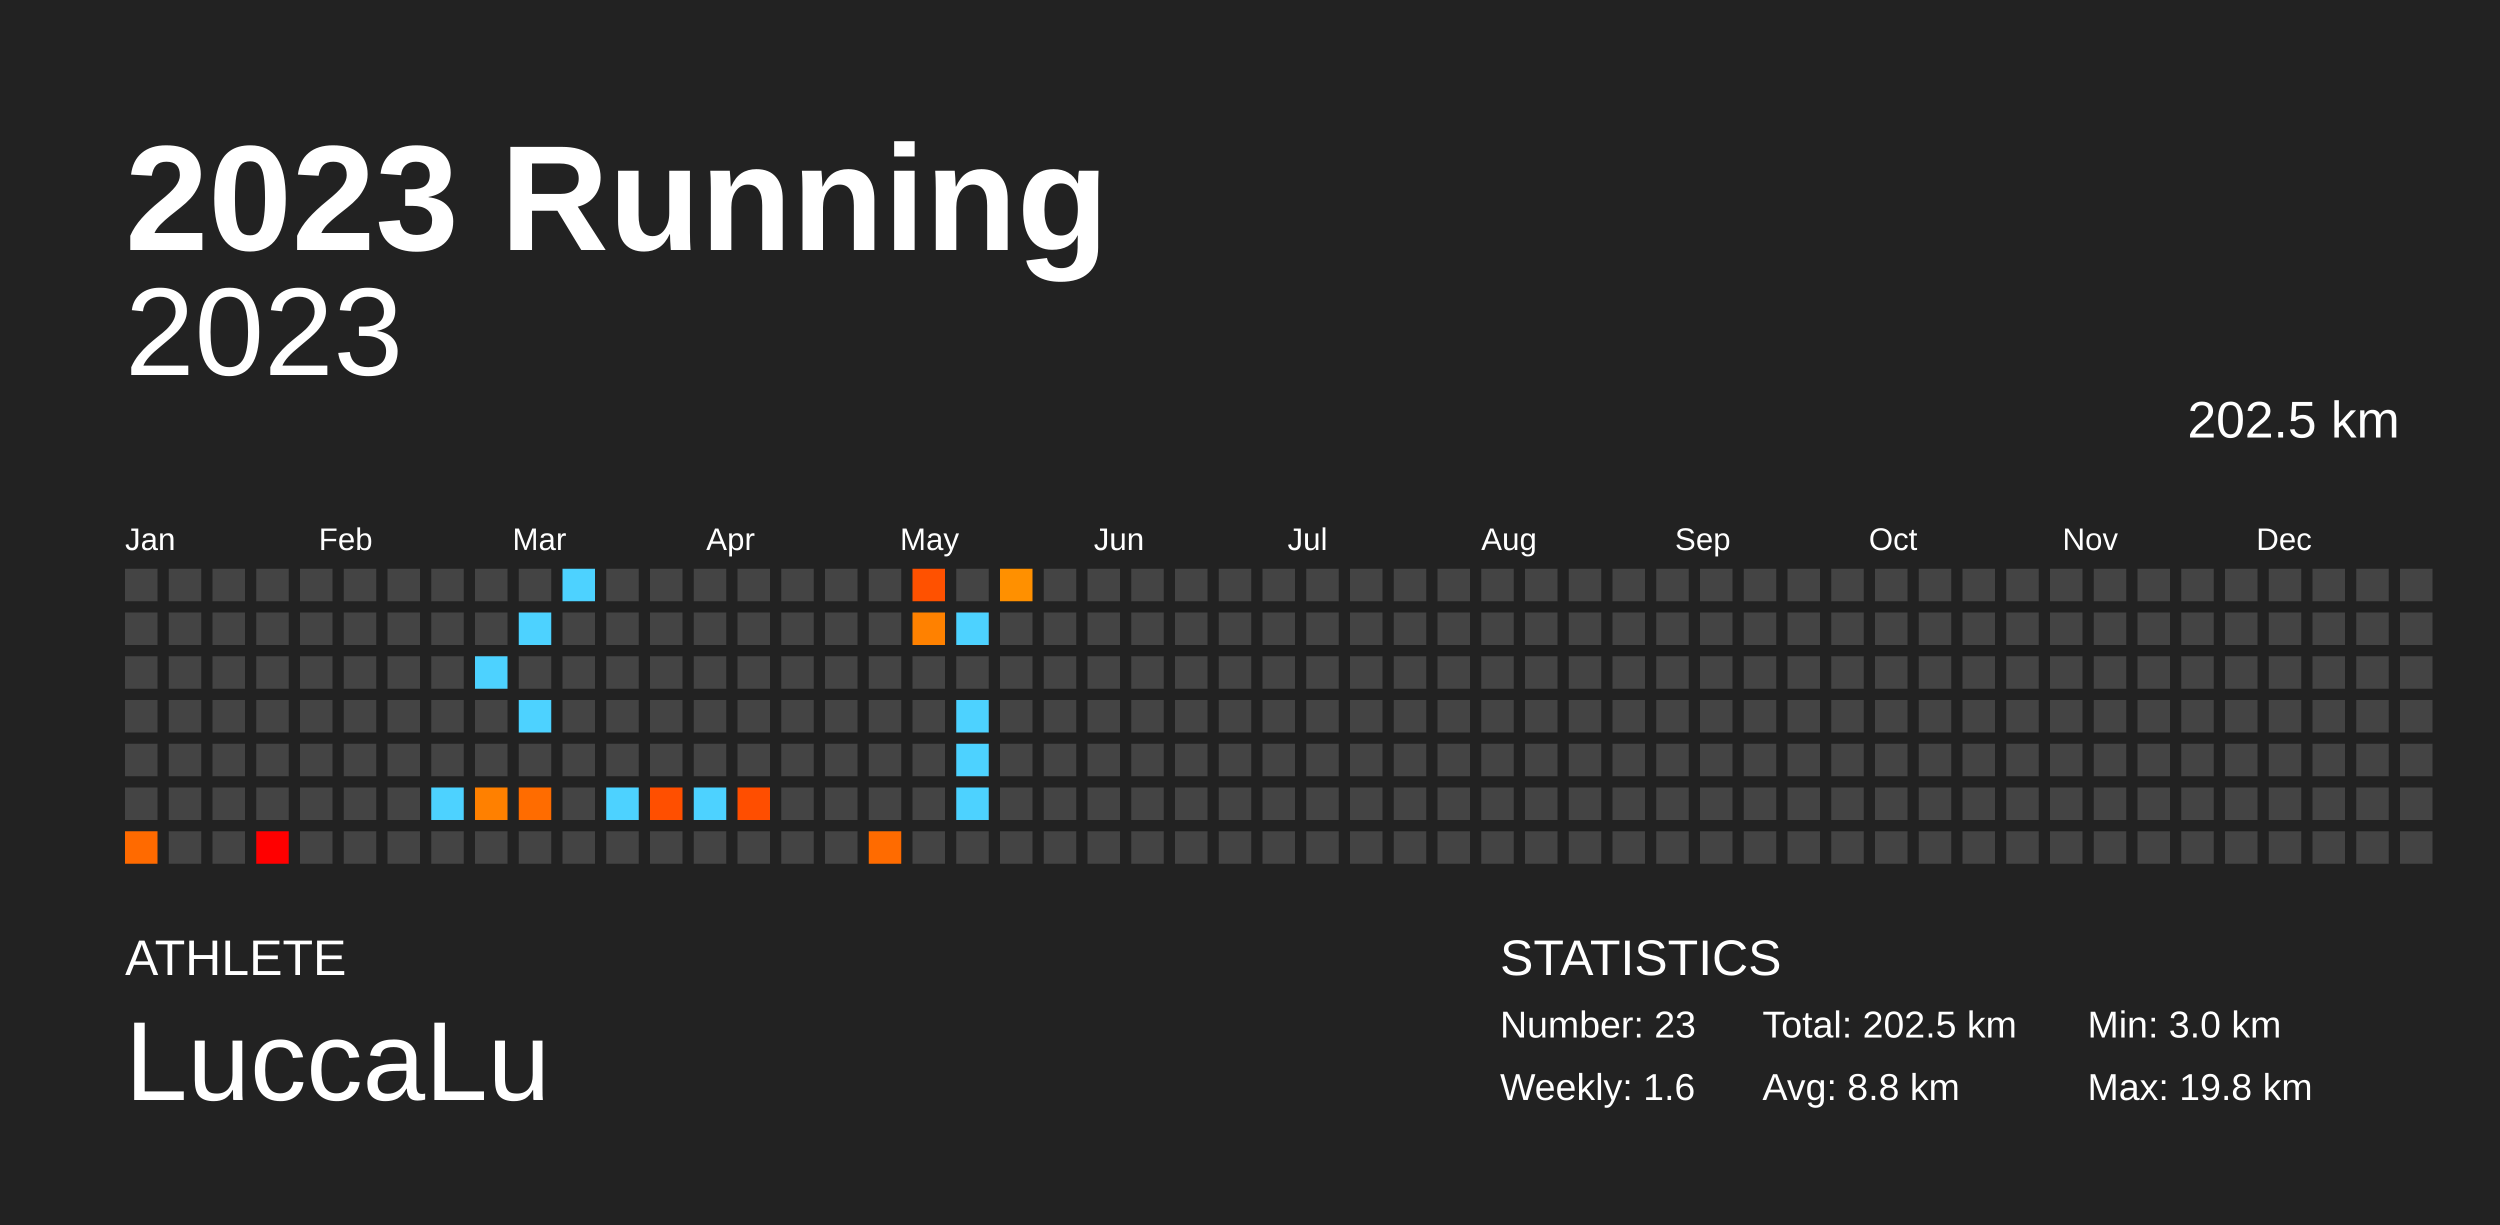
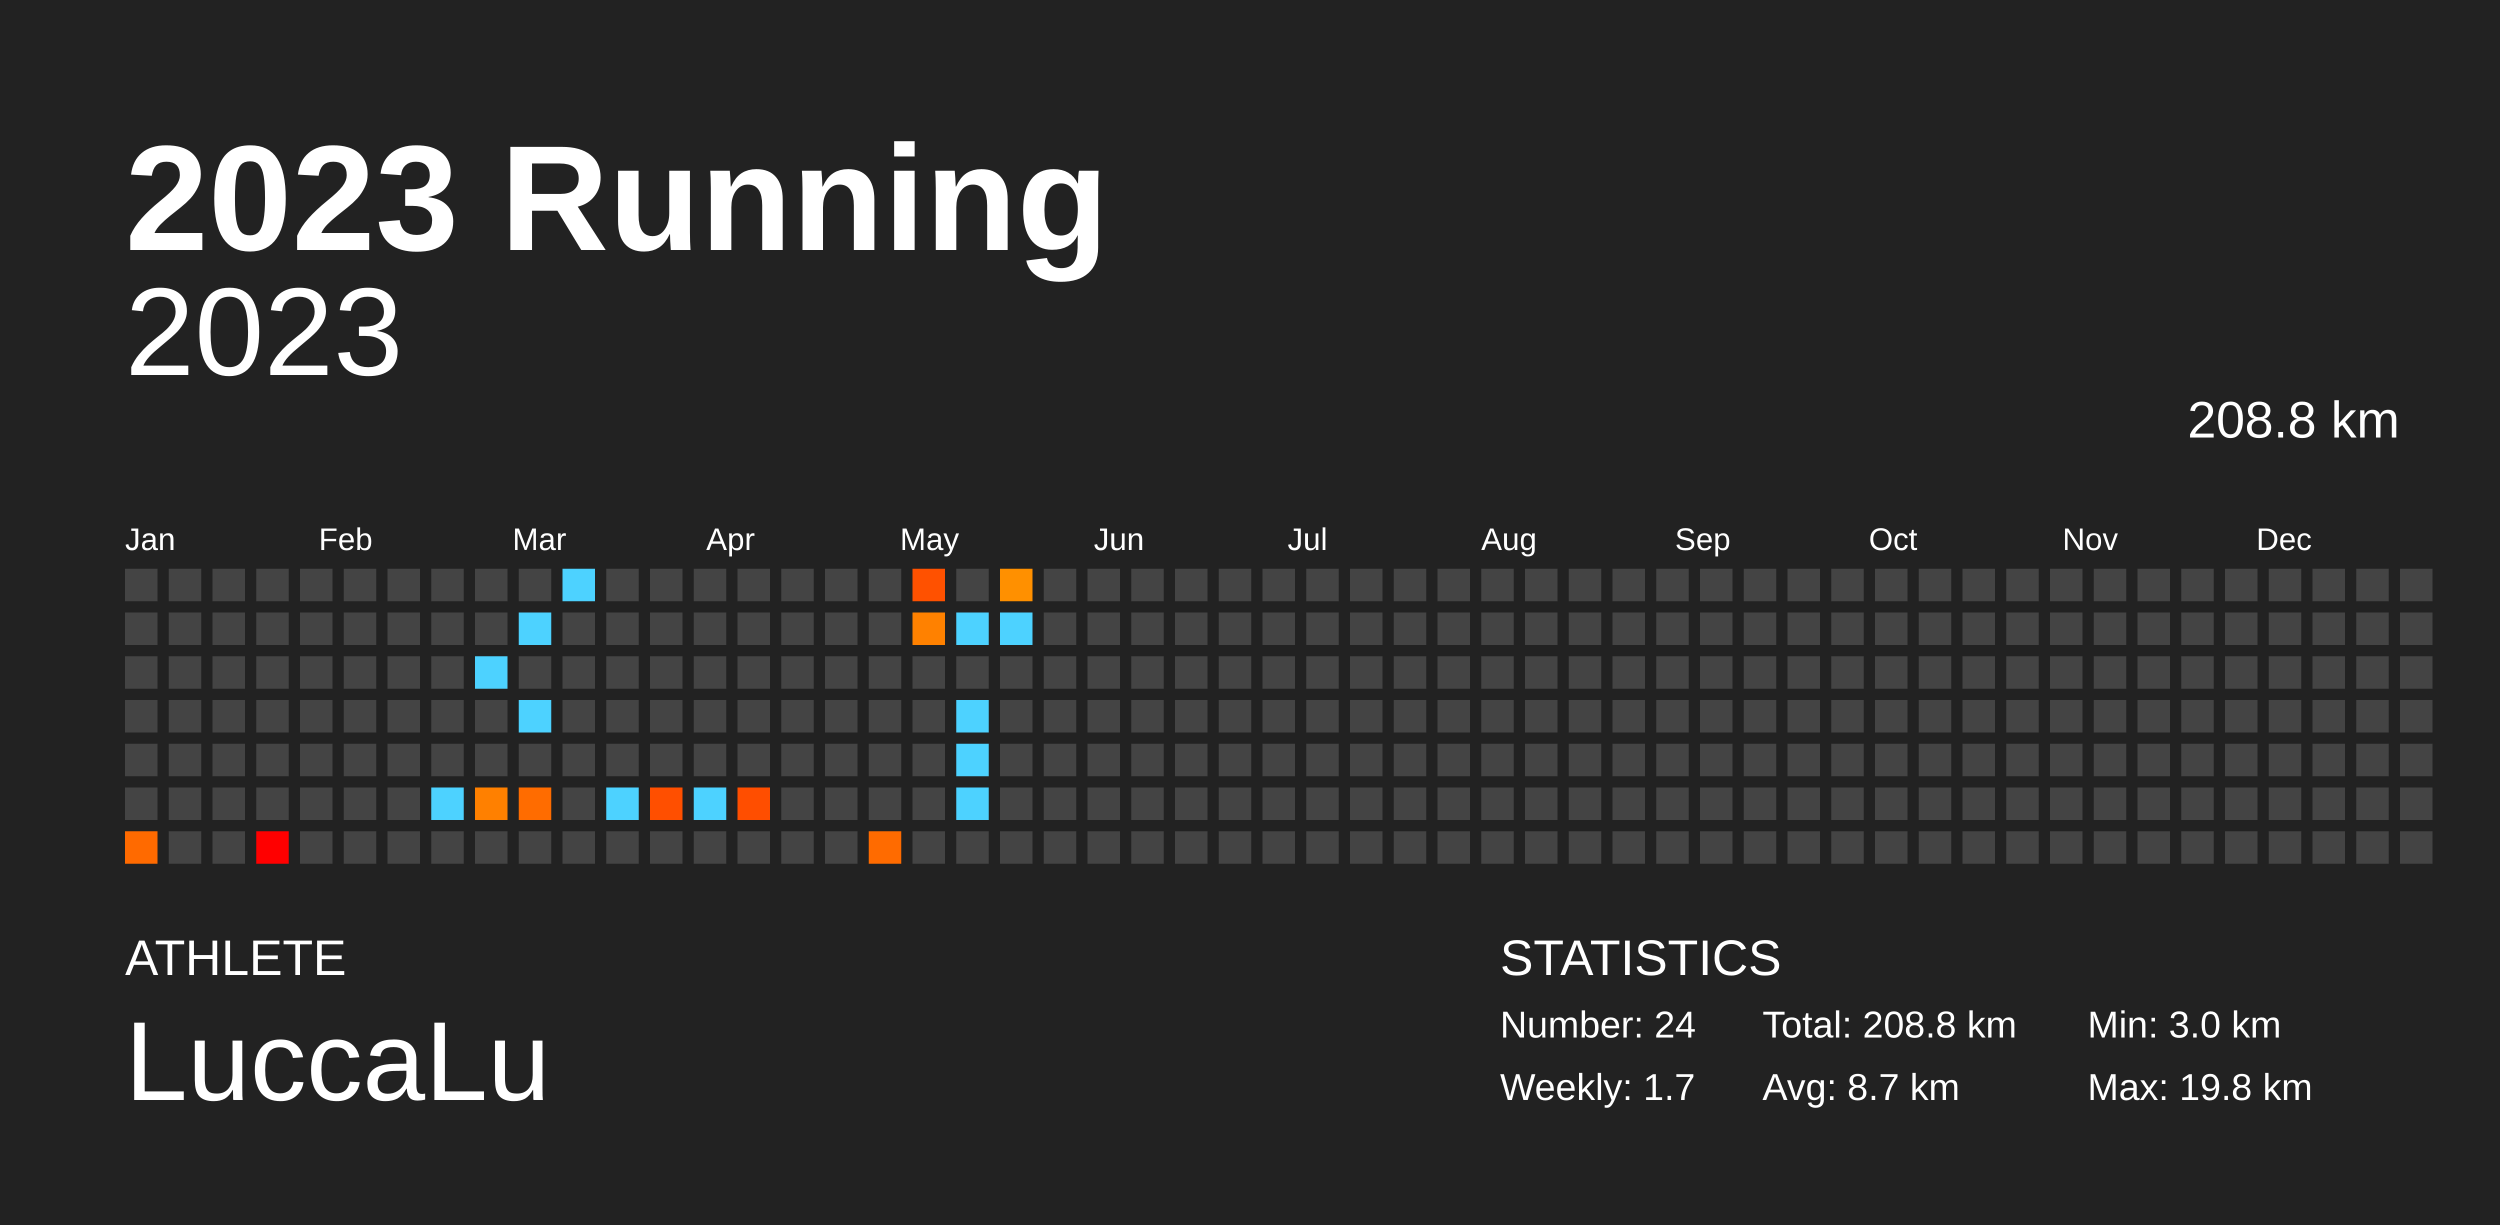
<svg xmlns="http://www.w3.org/2000/svg" baseProfile="full" height="98mm" version="1.1" viewBox="0,0,200,98" width="200mm">
  <defs />
  <rect fill="#222222" height="98" width="200" x="0" y="0" />
  <text fill="#FFFFFF" style="font-size:12px; font-family:Arial; font-weight:bold;" x="10" y="20">2023 Running</text>
  <text fill="#FFFFFF" style="font-size:4px; font-family:Arial" x="10" y="78">ATHLETE</text>
  <text fill="#FFFFFF" style="font-size:9px; font-family:Arial" x="10" y="88">LuccaLu</text>
  <text fill="#FFFFFF" style="font-size:4px; font-family:Arial" x="120" y="78">STATISTICS</text>
-   <text fill="#FFFFFF" style="font-size:3px; font-family:Arial" x="120" y="83">Number: 23</text>
-   <text fill="#FFFFFF" style="font-size:3px; font-family:Arial" x="120" y="88">Weekly: 1.6</text>
-   <text fill="#FFFFFF" style="font-size:3px; font-family:Arial" x="141" y="83">Total: 202.5 km</text>
-   <text fill="#FFFFFF" style="font-size:3px; font-family:Arial" x="141" y="88">Avg: 8.8 km</text>
+   <text fill="#FFFFFF" style="font-size:3px; font-family:Arial" x="120" y="83">Number: 24</text>
+   <text fill="#FFFFFF" style="font-size:3px; font-family:Arial" x="120" y="88">Weekly: 1.7</text>
+   <text fill="#FFFFFF" style="font-size:3px; font-family:Arial" x="141" y="83">Total: 208.8 km</text>
+   <text fill="#FFFFFF" style="font-size:3px; font-family:Arial" x="141" y="88">Avg: 8.7 km</text>
  <text fill="#FFFFFF" style="font-size:3px; font-family:Arial" x="167" y="83">Min: 3.0 km</text>
  <text fill="#FFFFFF" style="font-size:3px; font-family:Arial" x="167" y="88">Max: 19.8 km</text>
  <text alignment-baseline="hanging" fill="#FFFFFF" style="font-size:10.0px; font-family:Arial;" x="10" y="30">2023</text>
-   <text alignment-baseline="hanging" fill="#FFFFFF" style="font-size:4.125px; font-family:Arial;" x="175" y="35">202.5 km</text>
+   <text alignment-baseline="hanging" fill="#FFFFFF" style="font-size:4.125px; font-family:Arial;" x="175" y="35">208.8 km</text>
  <text fill="#FFFFFF" style="font-size:2.5px; font-family:Arial" x="10.0" y="44">Jan</text>
  <text fill="#FFFFFF" style="font-size:2.5px; font-family:Arial" x="25.5" y="44">Feb</text>
  <text fill="#FFFFFF" style="font-size:2.5px; font-family:Arial" x="41.0" y="44">Mar</text>
  <text fill="#FFFFFF" style="font-size:2.5px; font-family:Arial" x="56.5" y="44">Apr</text>
  <text fill="#FFFFFF" style="font-size:2.5px; font-family:Arial" x="72.0" y="44">May</text>
  <text fill="#FFFFFF" style="font-size:2.5px; font-family:Arial" x="87.5" y="44">Jun</text>
  <text fill="#FFFFFF" style="font-size:2.5px; font-family:Arial" x="103.0" y="44">Jul</text>
  <text fill="#FFFFFF" style="font-size:2.5px; font-family:Arial" x="118.5" y="44">Aug</text>
  <text fill="#FFFFFF" style="font-size:2.5px; font-family:Arial" x="134.0" y="44">Sep</text>
  <text fill="#FFFFFF" style="font-size:2.5px; font-family:Arial" x="149.5" y="44">Oct</text>
  <text fill="#FFFFFF" style="font-size:2.5px; font-family:Arial" x="165.0" y="44">Nov</text>
  <text fill="#FFFFFF" style="font-size:2.5px; font-family:Arial" x="180.5" y="44">Dec</text>
  <rect fill="#444444" height="2.6" width="2.6" x="10.0" y="45.5" />
  <rect fill="#444444" height="2.6" width="2.6" x="10.0" y="49.0" />
  <rect fill="#444444" height="2.6" width="2.6" x="10.0" y="52.5" />
  <rect fill="#444444" height="2.6" width="2.6" x="10.0" y="56.0" />
  <rect fill="#444444" height="2.6" width="2.6" x="10.0" y="59.5" />
  <rect fill="#444444" height="2.6" width="2.6" x="10.0" y="63.0" />
  <rect fill="#ff6a00" height="2.6" width="2.6" x="10.0" y="66.5" />
  <rect fill="#444444" height="2.6" width="2.6" x="13.5" y="45.5" />
  <rect fill="#444444" height="2.6" width="2.6" x="13.5" y="49.0" />
  <rect fill="#444444" height="2.6" width="2.6" x="13.5" y="52.5" />
  <rect fill="#444444" height="2.6" width="2.6" x="13.5" y="56.0" />
  <rect fill="#444444" height="2.6" width="2.6" x="13.5" y="59.5" />
  <rect fill="#444444" height="2.6" width="2.6" x="13.5" y="63.0" />
  <rect fill="#444444" height="2.6" width="2.6" x="13.5" y="66.5" />
  <rect fill="#444444" height="2.6" width="2.6" x="17.0" y="45.5" />
  <rect fill="#444444" height="2.6" width="2.6" x="17.0" y="49.0" />
  <rect fill="#444444" height="2.6" width="2.6" x="17.0" y="52.5" />
  <rect fill="#444444" height="2.6" width="2.6" x="17.0" y="56.0" />
  <rect fill="#444444" height="2.6" width="2.6" x="17.0" y="59.5" />
  <rect fill="#444444" height="2.6" width="2.6" x="17.0" y="63.0" />
  <rect fill="#444444" height="2.6" width="2.6" x="17.0" y="66.5" />
  <rect fill="#444444" height="2.6" width="2.6" x="20.5" y="45.5" />
  <rect fill="#444444" height="2.6" width="2.6" x="20.5" y="49.0" />
  <rect fill="#444444" height="2.6" width="2.6" x="20.5" y="52.5" />
  <rect fill="#444444" height="2.6" width="2.6" x="20.5" y="56.0" />
  <rect fill="#444444" height="2.6" width="2.6" x="20.5" y="59.5" />
  <rect fill="#444444" height="2.6" width="2.6" x="20.5" y="63.0" />
  <rect fill="#ff0000" height="2.6" width="2.6" x="20.5" y="66.5" />
  <rect fill="#444444" height="2.6" width="2.6" x="24.0" y="45.5" />
  <rect fill="#444444" height="2.6" width="2.6" x="24.0" y="49.0" />
  <rect fill="#444444" height="2.6" width="2.6" x="24.0" y="52.5" />
  <rect fill="#444444" height="2.6" width="2.6" x="24.0" y="56.0" />
  <rect fill="#444444" height="2.6" width="2.6" x="24.0" y="59.5" />
  <rect fill="#444444" height="2.6" width="2.6" x="24.0" y="63.0" />
  <rect fill="#444444" height="2.6" width="2.6" x="24.0" y="66.5" />
  <rect fill="#444444" height="2.6" width="2.6" x="27.5" y="45.5" />
  <rect fill="#444444" height="2.6" width="2.6" x="27.5" y="49.0" />
  <rect fill="#444444" height="2.6" width="2.6" x="27.5" y="52.5" />
  <rect fill="#444444" height="2.6" width="2.6" x="27.5" y="56.0" />
  <rect fill="#444444" height="2.6" width="2.6" x="27.5" y="59.5" />
  <rect fill="#444444" height="2.6" width="2.6" x="27.5" y="63.0" />
  <rect fill="#444444" height="2.6" width="2.6" x="27.5" y="66.5" />
  <rect fill="#444444" height="2.6" width="2.6" x="31.0" y="45.5" />
  <rect fill="#444444" height="2.6" width="2.6" x="31.0" y="49.0" />
  <rect fill="#444444" height="2.6" width="2.6" x="31.0" y="52.5" />
  <rect fill="#444444" height="2.6" width="2.6" x="31.0" y="56.0" />
  <rect fill="#444444" height="2.6" width="2.6" x="31.0" y="59.5" />
  <rect fill="#444444" height="2.6" width="2.6" x="31.0" y="63.0" />
  <rect fill="#444444" height="2.6" width="2.6" x="31.0" y="66.5" />
  <rect fill="#444444" height="2.6" width="2.6" x="34.5" y="45.5" />
  <rect fill="#444444" height="2.6" width="2.6" x="34.5" y="49.0" />
  <rect fill="#444444" height="2.6" width="2.6" x="34.5" y="52.5" />
  <rect fill="#444444" height="2.6" width="2.6" x="34.5" y="56.0" />
  <rect fill="#444444" height="2.6" width="2.6" x="34.5" y="59.5" />
  <rect fill="#4dd2ff" height="2.6" width="2.6" x="34.5" y="63.0" />
  <rect fill="#444444" height="2.6" width="2.6" x="34.5" y="66.5" />
  <rect fill="#444444" height="2.6" width="2.6" x="38.0" y="45.5" />
  <rect fill="#444444" height="2.6" width="2.6" x="38.0" y="49.0" />
  <rect fill="#4dd2ff" height="2.6" width="2.6" x="38.0" y="52.5" />
  <rect fill="#444444" height="2.6" width="2.6" x="38.0" y="56.0" />
  <rect fill="#444444" height="2.6" width="2.6" x="38.0" y="59.5" />
  <rect fill="#ff8000" height="2.6" width="2.6" x="38.0" y="63.0" />
  <rect fill="#444444" height="2.6" width="2.6" x="38.0" y="66.5" />
  <rect fill="#444444" height="2.6" width="2.6" x="41.5" y="45.5" />
  <rect fill="#4dd2ff" height="2.6" width="2.6" x="41.5" y="49.0" />
  <rect fill="#444444" height="2.6" width="2.6" x="41.5" y="52.5" />
  <rect fill="#4dd2ff" height="2.6" width="2.6" x="41.5" y="56.0" />
  <rect fill="#444444" height="2.6" width="2.6" x="41.5" y="59.5" />
  <rect fill="#ff6c00" height="2.6" width="2.6" x="41.5" y="63.0" />
  <rect fill="#444444" height="2.6" width="2.6" x="41.5" y="66.5" />
  <rect fill="#4dd2ff" height="2.6" width="2.6" x="45.0" y="45.5" />
  <rect fill="#444444" height="2.6" width="2.6" x="45.0" y="49.0" />
  <rect fill="#444444" height="2.6" width="2.6" x="45.0" y="52.5" />
  <rect fill="#444444" height="2.6" width="2.6" x="45.0" y="56.0" />
  <rect fill="#444444" height="2.6" width="2.6" x="45.0" y="59.5" />
  <rect fill="#444444" height="2.6" width="2.6" x="45.0" y="63.0" />
  <rect fill="#444444" height="2.6" width="2.6" x="45.0" y="66.5" />
  <rect fill="#444444" height="2.6" width="2.6" x="48.5" y="45.5" />
  <rect fill="#444444" height="2.6" width="2.6" x="48.5" y="49.0" />
  <rect fill="#444444" height="2.6" width="2.6" x="48.5" y="52.5" />
  <rect fill="#444444" height="2.6" width="2.6" x="48.5" y="56.0" />
  <rect fill="#444444" height="2.6" width="2.6" x="48.5" y="59.5" />
  <rect fill="#4dd2ff" height="2.6" width="2.6" x="48.5" y="63.0" />
  <rect fill="#444444" height="2.6" width="2.6" x="48.5" y="66.5" />
  <rect fill="#444444" height="2.6" width="2.6" x="52.0" y="45.5" />
  <rect fill="#444444" height="2.6" width="2.6" x="52.0" y="49.0" />
  <rect fill="#444444" height="2.6" width="2.6" x="52.0" y="52.5" />
  <rect fill="#444444" height="2.6" width="2.6" x="52.0" y="56.0" />
  <rect fill="#444444" height="2.6" width="2.6" x="52.0" y="59.5" />
  <rect fill="#ff4f00" height="2.6" width="2.6" x="52.0" y="63.0" />
  <rect fill="#444444" height="2.6" width="2.6" x="52.0" y="66.5" />
  <rect fill="#444444" height="2.6" width="2.6" x="55.5" y="45.5" />
  <rect fill="#444444" height="2.6" width="2.6" x="55.5" y="49.0" />
  <rect fill="#444444" height="2.6" width="2.6" x="55.5" y="52.5" />
  <rect fill="#444444" height="2.6" width="2.6" x="55.5" y="56.0" />
  <rect fill="#444444" height="2.6" width="2.6" x="55.5" y="59.5" />
  <rect fill="#4dd2ff" height="2.6" width="2.6" x="55.5" y="63.0" />
  <rect fill="#444444" height="2.6" width="2.6" x="55.5" y="66.5" />
  <rect fill="#444444" height="2.6" width="2.6" x="59.0" y="45.5" />
  <rect fill="#444444" height="2.6" width="2.6" x="59.0" y="49.0" />
  <rect fill="#444444" height="2.6" width="2.6" x="59.0" y="52.5" />
  <rect fill="#444444" height="2.6" width="2.6" x="59.0" y="56.0" />
  <rect fill="#444444" height="2.6" width="2.6" x="59.0" y="59.5" />
  <rect fill="#ff4e00" height="2.6" width="2.6" x="59.0" y="63.0" />
  <rect fill="#444444" height="2.6" width="2.6" x="59.0" y="66.5" />
  <rect fill="#444444" height="2.6" width="2.6" x="62.5" y="45.5" />
  <rect fill="#444444" height="2.6" width="2.6" x="62.5" y="49.0" />
  <rect fill="#444444" height="2.6" width="2.6" x="62.5" y="52.5" />
  <rect fill="#444444" height="2.6" width="2.6" x="62.5" y="56.0" />
  <rect fill="#444444" height="2.6" width="2.6" x="62.5" y="59.5" />
  <rect fill="#444444" height="2.6" width="2.6" x="62.5" y="63.0" />
  <rect fill="#444444" height="2.6" width="2.6" x="62.5" y="66.5" />
  <rect fill="#444444" height="2.6" width="2.6" x="66.0" y="45.5" />
  <rect fill="#444444" height="2.6" width="2.6" x="66.0" y="49.0" />
  <rect fill="#444444" height="2.6" width="2.6" x="66.0" y="52.5" />
  <rect fill="#444444" height="2.6" width="2.6" x="66.0" y="56.0" />
  <rect fill="#444444" height="2.6" width="2.6" x="66.0" y="59.5" />
  <rect fill="#444444" height="2.6" width="2.6" x="66.0" y="63.0" />
  <rect fill="#444444" height="2.6" width="2.6" x="66.0" y="66.5" />
  <rect fill="#444444" height="2.6" width="2.6" x="69.5" y="45.5" />
  <rect fill="#444444" height="2.6" width="2.6" x="69.5" y="49.0" />
  <rect fill="#444444" height="2.6" width="2.6" x="69.5" y="52.5" />
  <rect fill="#444444" height="2.6" width="2.6" x="69.5" y="56.0" />
  <rect fill="#444444" height="2.6" width="2.6" x="69.5" y="59.5" />
  <rect fill="#444444" height="2.6" width="2.6" x="69.5" y="63.0" />
  <rect fill="#ff6b00" height="2.6" width="2.6" x="69.5" y="66.5" />
  <rect fill="#ff5100" height="2.6" width="2.6" x="73.0" y="45.5" />
  <rect fill="#ff8100" height="2.6" width="2.6" x="73.0" y="49.0" />
  <rect fill="#444444" height="2.6" width="2.6" x="73.0" y="52.5" />
  <rect fill="#444444" height="2.6" width="2.6" x="73.0" y="56.0" />
  <rect fill="#444444" height="2.6" width="2.6" x="73.0" y="59.5" />
  <rect fill="#444444" height="2.6" width="2.6" x="73.0" y="63.0" />
  <rect fill="#444444" height="2.6" width="2.6" x="73.0" y="66.5" />
  <rect fill="#444444" height="2.6" width="2.6" x="76.5" y="45.5" />
  <rect fill="#4dd2ff" height="2.6" width="2.6" x="76.5" y="49.0" />
  <rect fill="#444444" height="2.6" width="2.6" x="76.5" y="52.5" />
  <rect fill="#4dd2ff" height="2.6" width="2.6" x="76.5" y="56.0" />
  <rect fill="#4dd2ff" height="2.6" width="2.6" x="76.5" y="59.5" />
  <rect fill="#4dd2ff" height="2.6" width="2.6" x="76.5" y="63.0" />
  <rect fill="#444444" height="2.6" width="2.6" x="76.5" y="66.5" />
  <rect fill="#ff9000" height="2.6" width="2.6" x="80.0" y="45.5" />
-   <rect fill="#444444" height="2.6" width="2.6" x="80.0" y="49.0" />
+   <rect fill="#4dd2ff" height="2.6" width="2.6" x="80.0" y="49.0" />
  <rect fill="#444444" height="2.6" width="2.6" x="80.0" y="52.5" />
  <rect fill="#444444" height="2.6" width="2.6" x="80.0" y="56.0" />
  <rect fill="#444444" height="2.6" width="2.6" x="80.0" y="59.5" />
  <rect fill="#444444" height="2.6" width="2.6" x="80.0" y="63.0" />
  <rect fill="#444444" height="2.6" width="2.6" x="80.0" y="66.5" />
  <rect fill="#444444" height="2.6" width="2.6" x="83.5" y="45.5" />
  <rect fill="#444444" height="2.6" width="2.6" x="83.5" y="49.0" />
  <rect fill="#444444" height="2.6" width="2.6" x="83.5" y="52.5" />
  <rect fill="#444444" height="2.6" width="2.6" x="83.5" y="56.0" />
  <rect fill="#444444" height="2.6" width="2.6" x="83.5" y="59.5" />
  <rect fill="#444444" height="2.6" width="2.6" x="83.5" y="63.0" />
  <rect fill="#444444" height="2.6" width="2.6" x="83.5" y="66.5" />
  <rect fill="#444444" height="2.6" width="2.6" x="87.0" y="45.5" />
  <rect fill="#444444" height="2.6" width="2.6" x="87.0" y="49.0" />
  <rect fill="#444444" height="2.6" width="2.6" x="87.0" y="52.5" />
  <rect fill="#444444" height="2.6" width="2.6" x="87.0" y="56.0" />
  <rect fill="#444444" height="2.6" width="2.6" x="87.0" y="59.5" />
  <rect fill="#444444" height="2.6" width="2.6" x="87.0" y="63.0" />
  <rect fill="#444444" height="2.6" width="2.6" x="87.0" y="66.5" />
  <rect fill="#444444" height="2.6" width="2.6" x="90.5" y="45.5" />
  <rect fill="#444444" height="2.6" width="2.6" x="90.5" y="49.0" />
  <rect fill="#444444" height="2.6" width="2.6" x="90.5" y="52.5" />
  <rect fill="#444444" height="2.6" width="2.6" x="90.5" y="56.0" />
  <rect fill="#444444" height="2.6" width="2.6" x="90.5" y="59.5" />
  <rect fill="#444444" height="2.6" width="2.6" x="90.5" y="63.0" />
  <rect fill="#444444" height="2.6" width="2.6" x="90.5" y="66.5" />
  <rect fill="#444444" height="2.6" width="2.6" x="94.0" y="45.5" />
  <rect fill="#444444" height="2.6" width="2.6" x="94.0" y="49.0" />
  <rect fill="#444444" height="2.6" width="2.6" x="94.0" y="52.5" />
  <rect fill="#444444" height="2.6" width="2.6" x="94.0" y="56.0" />
  <rect fill="#444444" height="2.6" width="2.6" x="94.0" y="59.5" />
  <rect fill="#444444" height="2.6" width="2.6" x="94.0" y="63.0" />
  <rect fill="#444444" height="2.6" width="2.6" x="94.0" y="66.5" />
  <rect fill="#444444" height="2.6" width="2.6" x="97.5" y="45.5" />
  <rect fill="#444444" height="2.6" width="2.6" x="97.5" y="49.0" />
  <rect fill="#444444" height="2.6" width="2.6" x="97.5" y="52.5" />
  <rect fill="#444444" height="2.6" width="2.6" x="97.5" y="56.0" />
  <rect fill="#444444" height="2.6" width="2.6" x="97.5" y="59.5" />
  <rect fill="#444444" height="2.6" width="2.6" x="97.5" y="63.0" />
  <rect fill="#444444" height="2.6" width="2.6" x="97.5" y="66.5" />
  <rect fill="#444444" height="2.6" width="2.6" x="101.0" y="45.5" />
  <rect fill="#444444" height="2.6" width="2.6" x="101.0" y="49.0" />
  <rect fill="#444444" height="2.6" width="2.6" x="101.0" y="52.5" />
  <rect fill="#444444" height="2.6" width="2.6" x="101.0" y="56.0" />
  <rect fill="#444444" height="2.6" width="2.6" x="101.0" y="59.5" />
  <rect fill="#444444" height="2.6" width="2.6" x="101.0" y="63.0" />
  <rect fill="#444444" height="2.6" width="2.6" x="101.0" y="66.5" />
  <rect fill="#444444" height="2.6" width="2.6" x="104.5" y="45.5" />
  <rect fill="#444444" height="2.6" width="2.6" x="104.5" y="49.0" />
  <rect fill="#444444" height="2.6" width="2.6" x="104.5" y="52.5" />
  <rect fill="#444444" height="2.6" width="2.6" x="104.5" y="56.0" />
  <rect fill="#444444" height="2.6" width="2.6" x="104.5" y="59.5" />
  <rect fill="#444444" height="2.6" width="2.6" x="104.5" y="63.0" />
  <rect fill="#444444" height="2.6" width="2.6" x="104.5" y="66.5" />
  <rect fill="#444444" height="2.6" width="2.6" x="108.0" y="45.5" />
  <rect fill="#444444" height="2.6" width="2.6" x="108.0" y="49.0" />
  <rect fill="#444444" height="2.6" width="2.6" x="108.0" y="52.5" />
  <rect fill="#444444" height="2.6" width="2.6" x="108.0" y="56.0" />
  <rect fill="#444444" height="2.6" width="2.6" x="108.0" y="59.5" />
  <rect fill="#444444" height="2.6" width="2.6" x="108.0" y="63.0" />
  <rect fill="#444444" height="2.6" width="2.6" x="108.0" y="66.5" />
  <rect fill="#444444" height="2.6" width="2.6" x="111.5" y="45.5" />
  <rect fill="#444444" height="2.6" width="2.6" x="111.5" y="49.0" />
  <rect fill="#444444" height="2.6" width="2.6" x="111.5" y="52.5" />
  <rect fill="#444444" height="2.6" width="2.6" x="111.5" y="56.0" />
  <rect fill="#444444" height="2.6" width="2.6" x="111.5" y="59.5" />
  <rect fill="#444444" height="2.6" width="2.6" x="111.5" y="63.0" />
  <rect fill="#444444" height="2.6" width="2.6" x="111.5" y="66.5" />
  <rect fill="#444444" height="2.6" width="2.6" x="115.0" y="45.5" />
  <rect fill="#444444" height="2.6" width="2.6" x="115.0" y="49.0" />
  <rect fill="#444444" height="2.6" width="2.6" x="115.0" y="52.5" />
  <rect fill="#444444" height="2.6" width="2.6" x="115.0" y="56.0" />
  <rect fill="#444444" height="2.6" width="2.6" x="115.0" y="59.5" />
  <rect fill="#444444" height="2.6" width="2.6" x="115.0" y="63.0" />
  <rect fill="#444444" height="2.6" width="2.6" x="115.0" y="66.5" />
  <rect fill="#444444" height="2.6" width="2.6" x="118.5" y="45.5" />
  <rect fill="#444444" height="2.6" width="2.6" x="118.5" y="49.0" />
  <rect fill="#444444" height="2.6" width="2.6" x="118.5" y="52.5" />
  <rect fill="#444444" height="2.6" width="2.6" x="118.5" y="56.0" />
  <rect fill="#444444" height="2.6" width="2.6" x="118.5" y="59.5" />
  <rect fill="#444444" height="2.6" width="2.6" x="118.5" y="63.0" />
  <rect fill="#444444" height="2.6" width="2.6" x="118.5" y="66.5" />
  <rect fill="#444444" height="2.6" width="2.6" x="122.0" y="45.5" />
  <rect fill="#444444" height="2.6" width="2.6" x="122.0" y="49.0" />
  <rect fill="#444444" height="2.6" width="2.6" x="122.0" y="52.5" />
  <rect fill="#444444" height="2.6" width="2.6" x="122.0" y="56.0" />
  <rect fill="#444444" height="2.6" width="2.6" x="122.0" y="59.5" />
  <rect fill="#444444" height="2.6" width="2.6" x="122.0" y="63.0" />
  <rect fill="#444444" height="2.6" width="2.6" x="122.0" y="66.5" />
  <rect fill="#444444" height="2.6" width="2.6" x="125.5" y="45.5" />
  <rect fill="#444444" height="2.6" width="2.6" x="125.5" y="49.0" />
  <rect fill="#444444" height="2.6" width="2.6" x="125.5" y="52.5" />
  <rect fill="#444444" height="2.6" width="2.6" x="125.5" y="56.0" />
  <rect fill="#444444" height="2.6" width="2.6" x="125.5" y="59.5" />
  <rect fill="#444444" height="2.6" width="2.6" x="125.5" y="63.0" />
  <rect fill="#444444" height="2.6" width="2.6" x="125.5" y="66.5" />
  <rect fill="#444444" height="2.6" width="2.6" x="129.0" y="45.5" />
  <rect fill="#444444" height="2.6" width="2.6" x="129.0" y="49.0" />
  <rect fill="#444444" height="2.6" width="2.6" x="129.0" y="52.5" />
  <rect fill="#444444" height="2.6" width="2.6" x="129.0" y="56.0" />
  <rect fill="#444444" height="2.6" width="2.6" x="129.0" y="59.5" />
  <rect fill="#444444" height="2.6" width="2.6" x="129.0" y="63.0" />
  <rect fill="#444444" height="2.6" width="2.6" x="129.0" y="66.5" />
  <rect fill="#444444" height="2.6" width="2.6" x="132.5" y="45.5" />
  <rect fill="#444444" height="2.6" width="2.6" x="132.5" y="49.0" />
  <rect fill="#444444" height="2.6" width="2.6" x="132.5" y="52.5" />
  <rect fill="#444444" height="2.6" width="2.6" x="132.5" y="56.0" />
  <rect fill="#444444" height="2.6" width="2.6" x="132.5" y="59.5" />
  <rect fill="#444444" height="2.6" width="2.6" x="132.5" y="63.0" />
  <rect fill="#444444" height="2.6" width="2.6" x="132.5" y="66.5" />
  <rect fill="#444444" height="2.6" width="2.6" x="136.0" y="45.5" />
  <rect fill="#444444" height="2.6" width="2.6" x="136.0" y="49.0" />
  <rect fill="#444444" height="2.6" width="2.6" x="136.0" y="52.5" />
  <rect fill="#444444" height="2.6" width="2.6" x="136.0" y="56.0" />
  <rect fill="#444444" height="2.6" width="2.6" x="136.0" y="59.5" />
  <rect fill="#444444" height="2.6" width="2.6" x="136.0" y="63.0" />
  <rect fill="#444444" height="2.6" width="2.6" x="136.0" y="66.5" />
  <rect fill="#444444" height="2.6" width="2.6" x="139.5" y="45.5" />
  <rect fill="#444444" height="2.6" width="2.6" x="139.5" y="49.0" />
  <rect fill="#444444" height="2.6" width="2.6" x="139.5" y="52.5" />
  <rect fill="#444444" height="2.6" width="2.6" x="139.5" y="56.0" />
  <rect fill="#444444" height="2.6" width="2.6" x="139.5" y="59.5" />
  <rect fill="#444444" height="2.6" width="2.6" x="139.5" y="63.0" />
  <rect fill="#444444" height="2.6" width="2.6" x="139.5" y="66.5" />
  <rect fill="#444444" height="2.6" width="2.6" x="143.0" y="45.5" />
  <rect fill="#444444" height="2.6" width="2.6" x="143.0" y="49.0" />
  <rect fill="#444444" height="2.6" width="2.6" x="143.0" y="52.5" />
  <rect fill="#444444" height="2.6" width="2.6" x="143.0" y="56.0" />
  <rect fill="#444444" height="2.6" width="2.6" x="143.0" y="59.5" />
  <rect fill="#444444" height="2.6" width="2.6" x="143.0" y="63.0" />
  <rect fill="#444444" height="2.6" width="2.6" x="143.0" y="66.5" />
  <rect fill="#444444" height="2.6" width="2.6" x="146.5" y="45.5" />
  <rect fill="#444444" height="2.6" width="2.6" x="146.5" y="49.0" />
  <rect fill="#444444" height="2.6" width="2.6" x="146.5" y="52.5" />
  <rect fill="#444444" height="2.6" width="2.6" x="146.5" y="56.0" />
  <rect fill="#444444" height="2.6" width="2.6" x="146.5" y="59.5" />
  <rect fill="#444444" height="2.6" width="2.6" x="146.5" y="63.0" />
  <rect fill="#444444" height="2.6" width="2.6" x="146.5" y="66.5" />
  <rect fill="#444444" height="2.6" width="2.6" x="150.0" y="45.5" />
  <rect fill="#444444" height="2.6" width="2.6" x="150.0" y="49.0" />
  <rect fill="#444444" height="2.6" width="2.6" x="150.0" y="52.5" />
  <rect fill="#444444" height="2.6" width="2.6" x="150.0" y="56.0" />
  <rect fill="#444444" height="2.6" width="2.6" x="150.0" y="59.5" />
  <rect fill="#444444" height="2.6" width="2.6" x="150.0" y="63.0" />
  <rect fill="#444444" height="2.6" width="2.6" x="150.0" y="66.5" />
  <rect fill="#444444" height="2.6" width="2.6" x="153.5" y="45.5" />
  <rect fill="#444444" height="2.6" width="2.6" x="153.5" y="49.0" />
  <rect fill="#444444" height="2.6" width="2.6" x="153.5" y="52.5" />
  <rect fill="#444444" height="2.6" width="2.6" x="153.5" y="56.0" />
  <rect fill="#444444" height="2.6" width="2.6" x="153.5" y="59.5" />
  <rect fill="#444444" height="2.6" width="2.6" x="153.5" y="63.0" />
  <rect fill="#444444" height="2.6" width="2.6" x="153.5" y="66.5" />
  <rect fill="#444444" height="2.6" width="2.6" x="157.0" y="45.5" />
  <rect fill="#444444" height="2.6" width="2.6" x="157.0" y="49.0" />
  <rect fill="#444444" height="2.6" width="2.6" x="157.0" y="52.5" />
  <rect fill="#444444" height="2.6" width="2.6" x="157.0" y="56.0" />
  <rect fill="#444444" height="2.6" width="2.6" x="157.0" y="59.5" />
  <rect fill="#444444" height="2.6" width="2.6" x="157.0" y="63.0" />
  <rect fill="#444444" height="2.6" width="2.6" x="157.0" y="66.5" />
  <rect fill="#444444" height="2.6" width="2.6" x="160.5" y="45.5" />
  <rect fill="#444444" height="2.6" width="2.6" x="160.5" y="49.0" />
  <rect fill="#444444" height="2.6" width="2.6" x="160.5" y="52.5" />
  <rect fill="#444444" height="2.6" width="2.6" x="160.5" y="56.0" />
  <rect fill="#444444" height="2.6" width="2.6" x="160.5" y="59.5" />
  <rect fill="#444444" height="2.6" width="2.6" x="160.5" y="63.0" />
  <rect fill="#444444" height="2.6" width="2.6" x="160.5" y="66.5" />
  <rect fill="#444444" height="2.6" width="2.6" x="164.0" y="45.5" />
  <rect fill="#444444" height="2.6" width="2.6" x="164.0" y="49.0" />
  <rect fill="#444444" height="2.6" width="2.6" x="164.0" y="52.5" />
  <rect fill="#444444" height="2.6" width="2.6" x="164.0" y="56.0" />
  <rect fill="#444444" height="2.6" width="2.6" x="164.0" y="59.5" />
  <rect fill="#444444" height="2.6" width="2.6" x="164.0" y="63.0" />
  <rect fill="#444444" height="2.6" width="2.6" x="164.0" y="66.5" />
  <rect fill="#444444" height="2.6" width="2.6" x="167.5" y="45.5" />
  <rect fill="#444444" height="2.6" width="2.6" x="167.5" y="49.0" />
  <rect fill="#444444" height="2.6" width="2.6" x="167.5" y="52.5" />
  <rect fill="#444444" height="2.6" width="2.6" x="167.5" y="56.0" />
  <rect fill="#444444" height="2.6" width="2.6" x="167.5" y="59.5" />
  <rect fill="#444444" height="2.6" width="2.6" x="167.5" y="63.0" />
  <rect fill="#444444" height="2.6" width="2.6" x="167.5" y="66.5" />
  <rect fill="#444444" height="2.6" width="2.6" x="171.0" y="45.5" />
  <rect fill="#444444" height="2.6" width="2.6" x="171.0" y="49.0" />
  <rect fill="#444444" height="2.6" width="2.6" x="171.0" y="52.5" />
  <rect fill="#444444" height="2.6" width="2.6" x="171.0" y="56.0" />
  <rect fill="#444444" height="2.6" width="2.6" x="171.0" y="59.5" />
  <rect fill="#444444" height="2.6" width="2.6" x="171.0" y="63.0" />
  <rect fill="#444444" height="2.6" width="2.6" x="171.0" y="66.5" />
  <rect fill="#444444" height="2.6" width="2.6" x="174.5" y="45.5" />
  <rect fill="#444444" height="2.6" width="2.6" x="174.5" y="49.0" />
  <rect fill="#444444" height="2.6" width="2.6" x="174.5" y="52.5" />
  <rect fill="#444444" height="2.6" width="2.6" x="174.5" y="56.0" />
  <rect fill="#444444" height="2.6" width="2.6" x="174.5" y="59.5" />
  <rect fill="#444444" height="2.6" width="2.6" x="174.5" y="63.0" />
  <rect fill="#444444" height="2.6" width="2.6" x="174.5" y="66.5" />
  <rect fill="#444444" height="2.6" width="2.6" x="178.0" y="45.5" />
  <rect fill="#444444" height="2.6" width="2.6" x="178.0" y="49.0" />
  <rect fill="#444444" height="2.6" width="2.6" x="178.0" y="52.5" />
  <rect fill="#444444" height="2.6" width="2.6" x="178.0" y="56.0" />
  <rect fill="#444444" height="2.6" width="2.6" x="178.0" y="59.5" />
  <rect fill="#444444" height="2.6" width="2.6" x="178.0" y="63.0" />
  <rect fill="#444444" height="2.6" width="2.6" x="178.0" y="66.5" />
  <rect fill="#444444" height="2.6" width="2.6" x="181.5" y="45.5" />
  <rect fill="#444444" height="2.6" width="2.6" x="181.5" y="49.0" />
  <rect fill="#444444" height="2.6" width="2.6" x="181.5" y="52.5" />
  <rect fill="#444444" height="2.6" width="2.6" x="181.5" y="56.0" />
  <rect fill="#444444" height="2.6" width="2.6" x="181.5" y="59.5" />
  <rect fill="#444444" height="2.6" width="2.6" x="181.5" y="63.0" />
  <rect fill="#444444" height="2.6" width="2.6" x="181.5" y="66.5" />
  <rect fill="#444444" height="2.6" width="2.6" x="185.0" y="45.5" />
  <rect fill="#444444" height="2.6" width="2.6" x="185.0" y="49.0" />
  <rect fill="#444444" height="2.6" width="2.6" x="185.0" y="52.5" />
  <rect fill="#444444" height="2.6" width="2.6" x="185.0" y="56.0" />
  <rect fill="#444444" height="2.6" width="2.6" x="185.0" y="59.5" />
  <rect fill="#444444" height="2.6" width="2.6" x="185.0" y="63.0" />
  <rect fill="#444444" height="2.6" width="2.6" x="185.0" y="66.5" />
  <rect fill="#444444" height="2.6" width="2.6" x="188.5" y="45.5" />
  <rect fill="#444444" height="2.6" width="2.6" x="188.5" y="49.0" />
  <rect fill="#444444" height="2.6" width="2.6" x="188.5" y="52.5" />
  <rect fill="#444444" height="2.6" width="2.6" x="188.5" y="56.0" />
  <rect fill="#444444" height="2.6" width="2.6" x="188.5" y="59.5" />
  <rect fill="#444444" height="2.6" width="2.6" x="188.5" y="63.0" />
  <rect fill="#444444" height="2.6" width="2.6" x="188.5" y="66.5" />
  <rect fill="#444444" height="2.6" width="2.6" x="192.0" y="45.5" />
  <rect fill="#444444" height="2.6" width="2.6" x="192.0" y="49.0" />
  <rect fill="#444444" height="2.6" width="2.6" x="192.0" y="52.5" />
  <rect fill="#444444" height="2.6" width="2.6" x="192.0" y="56.0" />
  <rect fill="#444444" height="2.6" width="2.6" x="192.0" y="59.5" />
  <rect fill="#444444" height="2.6" width="2.6" x="192.0" y="63.0" />
  <rect fill="#444444" height="2.6" width="2.6" x="192.0" y="66.5" />
</svg>
